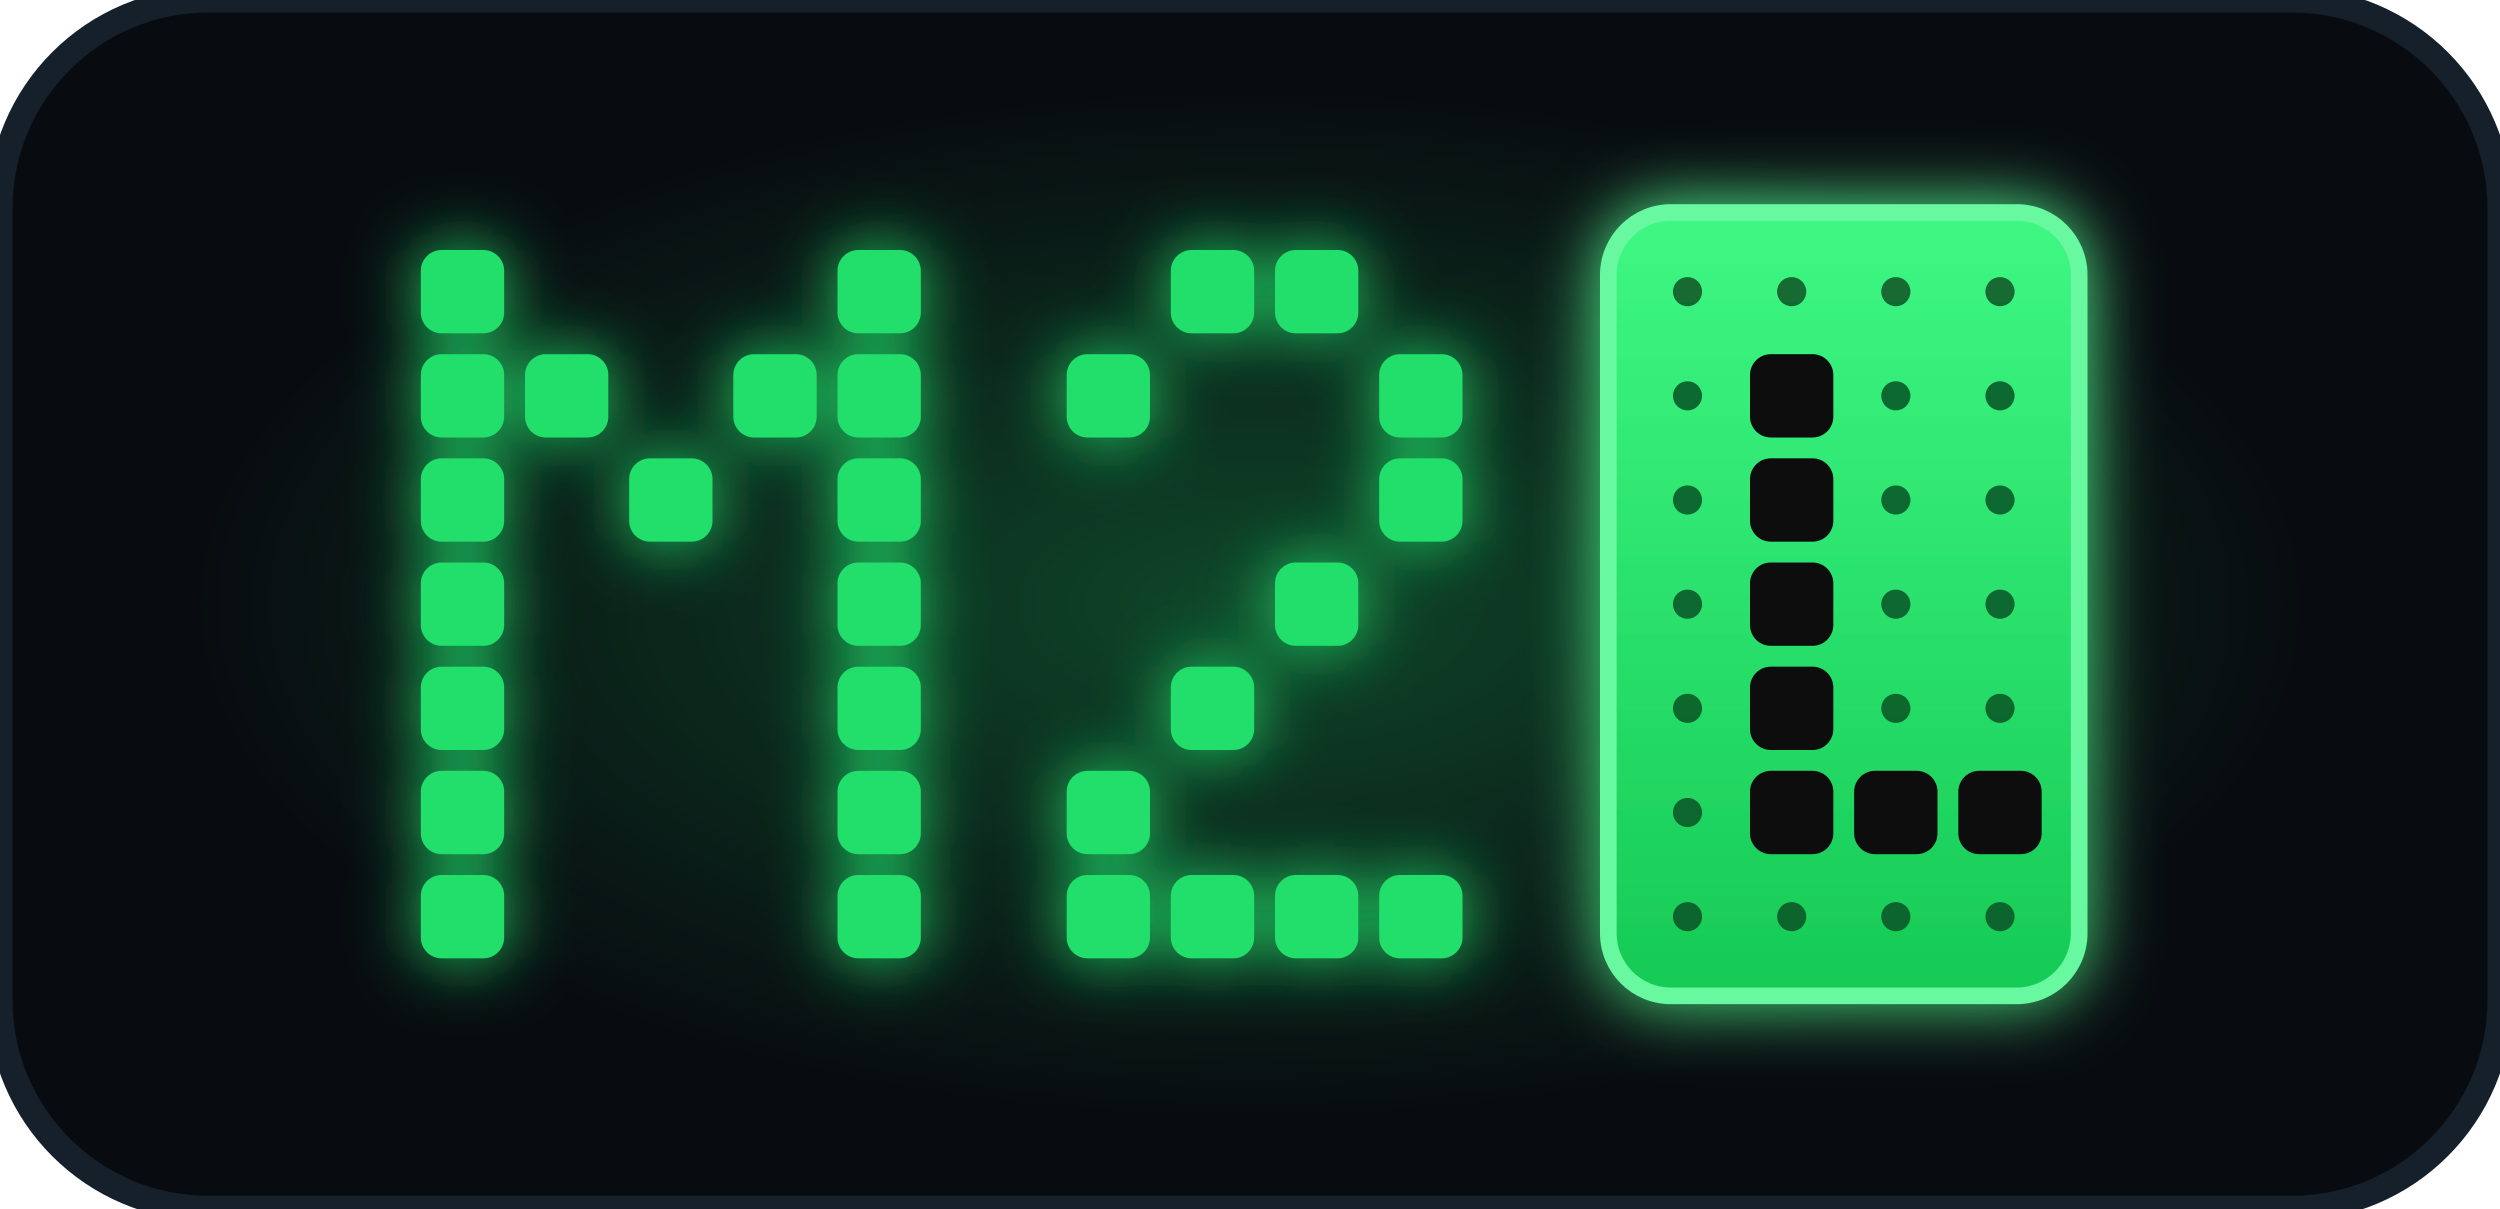
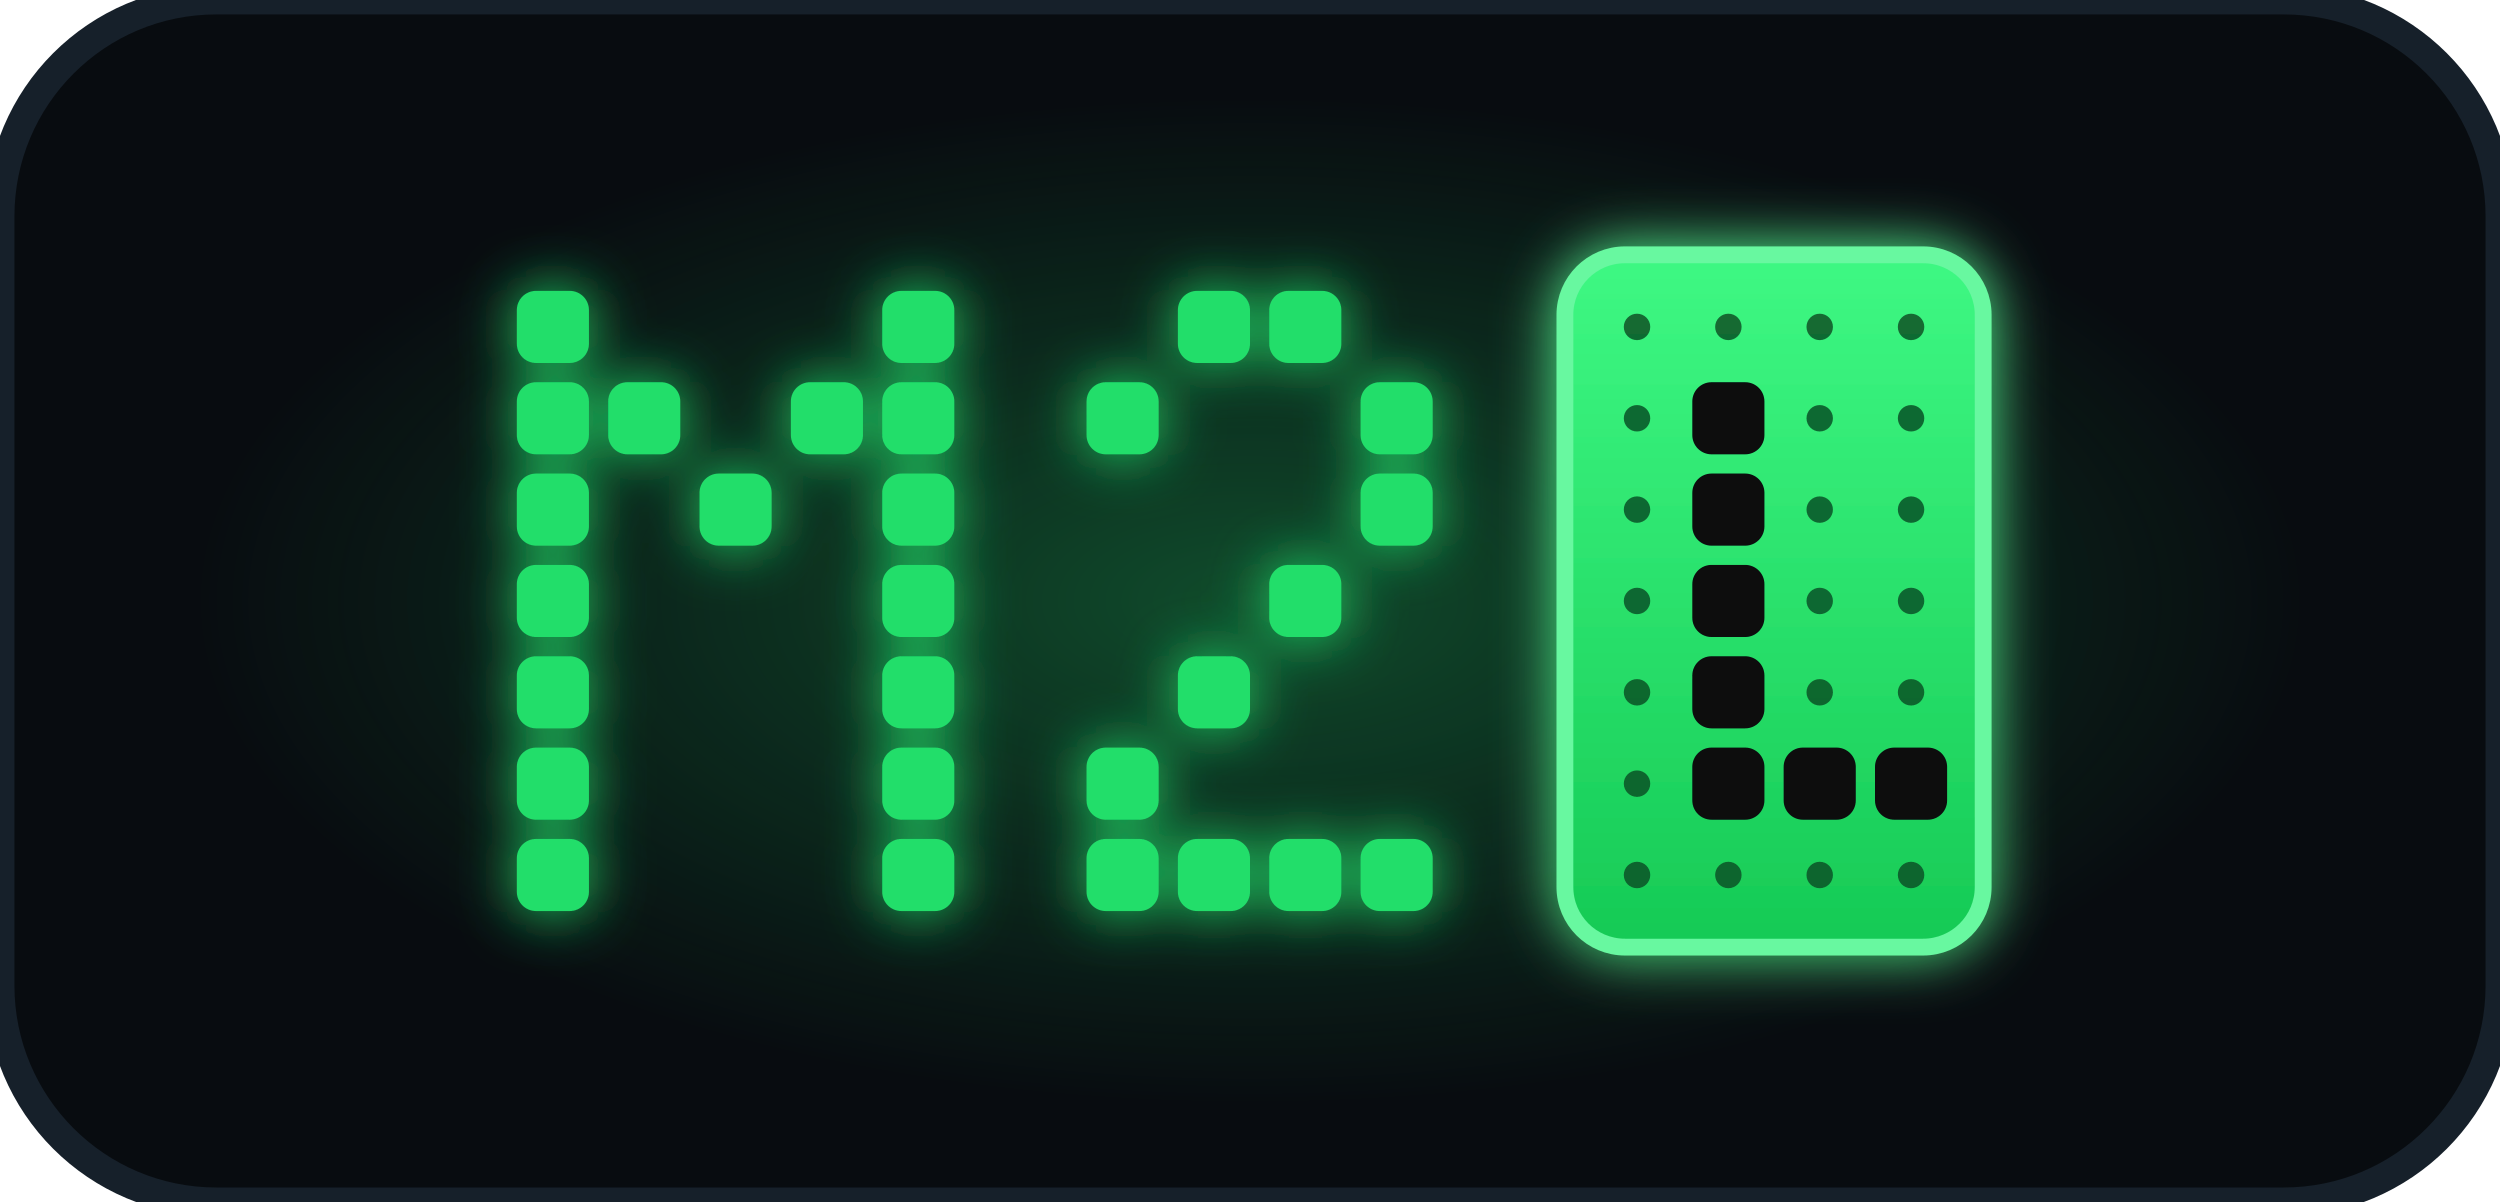
- <svg xmlns="http://www.w3.org/2000/svg" viewBox="0 0 120.0 58.0" width="120.0" height="58.0" fill="none">
+ <svg xmlns="http://www.w3.org/2000/svg" viewBox="0 0 104.0 50.0" width="104.0" height="50.0" fill="none">
  <defs>
    <filter id="m2lNeonGlow" x="-20%" y="-20%" width="140%" height="140%">
-       <feGaussianBlur stdDeviation="1.6" result="blur" />
+       <feGaussianBlur stdDeviation="1.2" result="blur" />
      <feMerge>
        <feMergeNode in="blur" />
        <feMergeNode in="SourceGraphic" />
      </feMerge>
    </filter>
    <radialGradient id="m2lRadial" cx="50%" cy="50%" r="50%">
-       <stop offset="0%" stop-color="#20DE6B" stop-opacity="0.28" />
+       <stop offset="0%" stop-color="#20DE6B" stop-opacity="0.30" />
      <stop offset="100%" stop-color="#20DE6B" stop-opacity="0" />
    </radialGradient>
    <linearGradient id="m2lBadgeGrad" x1="0%" y1="0%" x2="0%" y2="100%">
      <stop offset="0%" stop-color="#3EF883" />
      <stop offset="100%" stop-color="#16CA55" />
    </linearGradient>
-     <rect id="m2lPix" width="4.0" height="4.0" rx="1.0" fill="#20DE6B" />
+     <rect id="m2lPix" width="3.0" height="3.0" rx="0.8" fill="#20DE6B" />
  </defs>
-   <rect width="120.0" height="58.0" rx="10" fill="#080C10" stroke="#16202A" stroke-width="1.2" />
-   <ellipse cx="60.0" cy="29.0" rx="50.4" ry="24.4" fill="url(#m2lRadial)" />
+   <rect width="104.0" height="50.0" rx="9" fill="#080C10" stroke="#16202A" stroke-width="1.2" />
+   <ellipse cx="52.0" cy="25.0" rx="43.7" ry="21.0" fill="url(#m2lRadial)" />
  <g filter="url(#m2lNeonGlow)">
-     <g transform="translate(20.2, 12.0)">
+     <g transform="translate(21.5, 12.1)">
      <use href="#m2lPix" x="0.0" y="0.0" />
-       <use href="#m2lPix" x="20.0" y="0.0" />
-       <use href="#m2lPix" x="0.0" y="5.0" />
-       <use href="#m2lPix" x="5.0" y="5.0" />
-       <use href="#m2lPix" x="15.0" y="5.0" />
-       <use href="#m2lPix" x="20.0" y="5.0" />
-       <use href="#m2lPix" x="0.0" y="10.0" />
-       <use href="#m2lPix" x="10.0" y="10.0" />
-       <use href="#m2lPix" x="20.0" y="10.0" />
-       <use href="#m2lPix" x="0.0" y="15.0" />
-       <use href="#m2lPix" x="20.0" y="15.0" />
-       <use href="#m2lPix" x="0.0" y="20.0" />
-       <use href="#m2lPix" x="20.0" y="20.0" />
-       <use href="#m2lPix" x="0.0" y="25.0" />
-       <use href="#m2lPix" x="20.0" y="25.0" />
-       <use href="#m2lPix" x="0.0" y="30.0" />
-       <use href="#m2lPix" x="20.0" y="30.0" />
+       <use href="#m2lPix" x="15.2" y="0.0" />
+       <use href="#m2lPix" x="0.0" y="3.8" />
+       <use href="#m2lPix" x="3.8" y="3.8" />
+       <use href="#m2lPix" x="11.4" y="3.8" />
+       <use href="#m2lPix" x="15.2" y="3.8" />
+       <use href="#m2lPix" x="0.0" y="7.6" />
+       <use href="#m2lPix" x="7.6" y="7.6" />
+       <use href="#m2lPix" x="15.2" y="7.6" />
+       <use href="#m2lPix" x="0.0" y="11.4" />
+       <use href="#m2lPix" x="15.2" y="11.4" />
+       <use href="#m2lPix" x="0.0" y="15.2" />
+       <use href="#m2lPix" x="15.2" y="15.2" />
+       <use href="#m2lPix" x="0.0" y="19.0" />
+       <use href="#m2lPix" x="15.2" y="19.0" />
+       <use href="#m2lPix" x="0.0" y="22.8" />
+       <use href="#m2lPix" x="15.2" y="22.8" />
    </g>
-     <g transform="translate(51.2, 12.0)">
-       <use href="#m2lPix" x="5.0" y="0.0" />
-       <use href="#m2lPix" x="10.0" y="0.0" />
-       <use href="#m2lPix" x="0.0" y="5.0" />
-       <use href="#m2lPix" x="15.0" y="5.0" />
-       <use href="#m2lPix" x="15.0" y="10.0" />
-       <use href="#m2lPix" x="10.0" y="15.0" />
-       <use href="#m2lPix" x="5.0" y="20.0" />
-       <use href="#m2lPix" x="0.0" y="25.0" />
-       <use href="#m2lPix" x="0.0" y="30.0" />
-       <use href="#m2lPix" x="5.0" y="30.0" />
-       <use href="#m2lPix" x="10.0" y="30.0" />
-       <use href="#m2lPix" x="15.0" y="30.0" />
+     <g transform="translate(45.2, 12.1)">
+       <use href="#m2lPix" x="3.8" y="0.0" />
+       <use href="#m2lPix" x="7.6" y="0.0" />
+       <use href="#m2lPix" x="0.0" y="3.8" />
+       <use href="#m2lPix" x="11.4" y="3.8" />
+       <use href="#m2lPix" x="11.4" y="7.6" />
+       <use href="#m2lPix" x="7.6" y="11.4" />
+       <use href="#m2lPix" x="3.8" y="15.2" />
+       <use href="#m2lPix" x="0.0" y="19.0" />
+       <use href="#m2lPix" x="0.0" y="22.8" />
+       <use href="#m2lPix" x="3.8" y="22.8" />
+       <use href="#m2lPix" x="7.6" y="22.8" />
+       <use href="#m2lPix" x="11.4" y="22.8" />
    </g>
-     <g transform="translate(77.2, 10.2)">
-       <rect x="0" y="0" width="22.6" height="37.6" rx="3.0" fill="url(#m2lBadgeGrad)" stroke="#67F8A0" stroke-width="0.8" />
+     <g transform="translate(65.1, 10.6)">
+       <rect x="0" y="0" width="17.4" height="28.8" rx="2.5" fill="url(#m2lBadgeGrad)" stroke="#67F8A0" stroke-width="0.7" />
      <g fill="#0B5226" opacity="0.85">
-         <circle cx="3.8" cy="3.8" r="0.7" />
-         <circle cx="8.8" cy="3.8" r="0.7" />
-         <circle cx="13.8" cy="3.8" r="0.7" />
-         <circle cx="18.8" cy="3.8" r="0.7" />
-         <circle cx="3.8" cy="8.8" r="0.7" />
-         <circle cx="13.8" cy="8.8" r="0.7" />
-         <circle cx="18.8" cy="8.8" r="0.7" />
-         <circle cx="3.8" cy="13.8" r="0.7" />
-         <circle cx="13.8" cy="13.8" r="0.7" />
-         <circle cx="18.8" cy="13.8" r="0.7" />
-         <circle cx="3.8" cy="18.8" r="0.7" />
-         <circle cx="13.8" cy="18.8" r="0.7" />
-         <circle cx="18.8" cy="18.8" r="0.7" />
-         <circle cx="3.8" cy="23.8" r="0.7" />
-         <circle cx="13.8" cy="23.8" r="0.7" />
-         <circle cx="18.8" cy="23.8" r="0.7" />
-         <circle cx="3.8" cy="28.8" r="0.7" />
-         <circle cx="3.8" cy="33.8" r="0.7" />
-         <circle cx="8.8" cy="33.8" r="0.7" />
-         <circle cx="13.8" cy="33.8" r="0.7" />
-         <circle cx="18.8" cy="33.8" r="0.7" />
+         <circle cx="3.0" cy="3.0" r="0.55" />
+         <circle cx="6.8" cy="3.0" r="0.55" />
+         <circle cx="10.6" cy="3.0" r="0.55" />
+         <circle cx="14.4" cy="3.0" r="0.55" />
+         <circle cx="3.0" cy="6.8" r="0.55" />
+         <circle cx="10.6" cy="6.8" r="0.55" />
+         <circle cx="14.4" cy="6.8" r="0.55" />
+         <circle cx="3.0" cy="10.6" r="0.55" />
+         <circle cx="10.6" cy="10.6" r="0.55" />
+         <circle cx="14.4" cy="10.6" r="0.55" />
+         <circle cx="3.0" cy="14.4" r="0.55" />
+         <circle cx="10.6" cy="14.4" r="0.55" />
+         <circle cx="14.4" cy="14.4" r="0.55" />
+         <circle cx="3.0" cy="18.2" r="0.55" />
+         <circle cx="10.6" cy="18.2" r="0.55" />
+         <circle cx="14.4" cy="18.2" r="0.55" />
+         <circle cx="3.0" cy="22.0" r="0.55" />
+         <circle cx="3.0" cy="25.8" r="0.55" />
+         <circle cx="6.8" cy="25.8" r="0.55" />
+         <circle cx="10.6" cy="25.8" r="0.55" />
+         <circle cx="14.4" cy="25.8" r="0.55" />
      </g>
      <g fill="#080C10">
-         <rect x="6.8" y="6.8" width="4.0" height="4.0" rx="1.0" />
-         <rect x="6.8" y="11.8" width="4.0" height="4.0" rx="1.0" />
-         <rect x="6.8" y="16.8" width="4.0" height="4.0" rx="1.0" />
-         <rect x="6.8" y="21.8" width="4.0" height="4.0" rx="1.0" />
-         <rect x="6.8" y="26.8" width="4.0" height="4.0" rx="1.0" />
-         <rect x="11.8" y="26.8" width="4.0" height="4.0" rx="1.0" />
-         <rect x="16.8" y="26.8" width="4.0" height="4.0" rx="1.0" />
+         <rect x="5.3" y="5.3" width="3.0" height="3.0" rx="0.8" />
+         <rect x="5.3" y="9.1" width="3.0" height="3.0" rx="0.8" />
+         <rect x="5.3" y="12.9" width="3.0" height="3.0" rx="0.8" />
+         <rect x="5.3" y="16.7" width="3.0" height="3.0" rx="0.8" />
+         <rect x="5.3" y="20.5" width="3.0" height="3.0" rx="0.8" />
+         <rect x="9.1" y="20.5" width="3.0" height="3.0" rx="0.8" />
+         <rect x="12.9" y="20.5" width="3.0" height="3.0" rx="0.8" />
      </g>
    </g>
  </g>
</svg>
